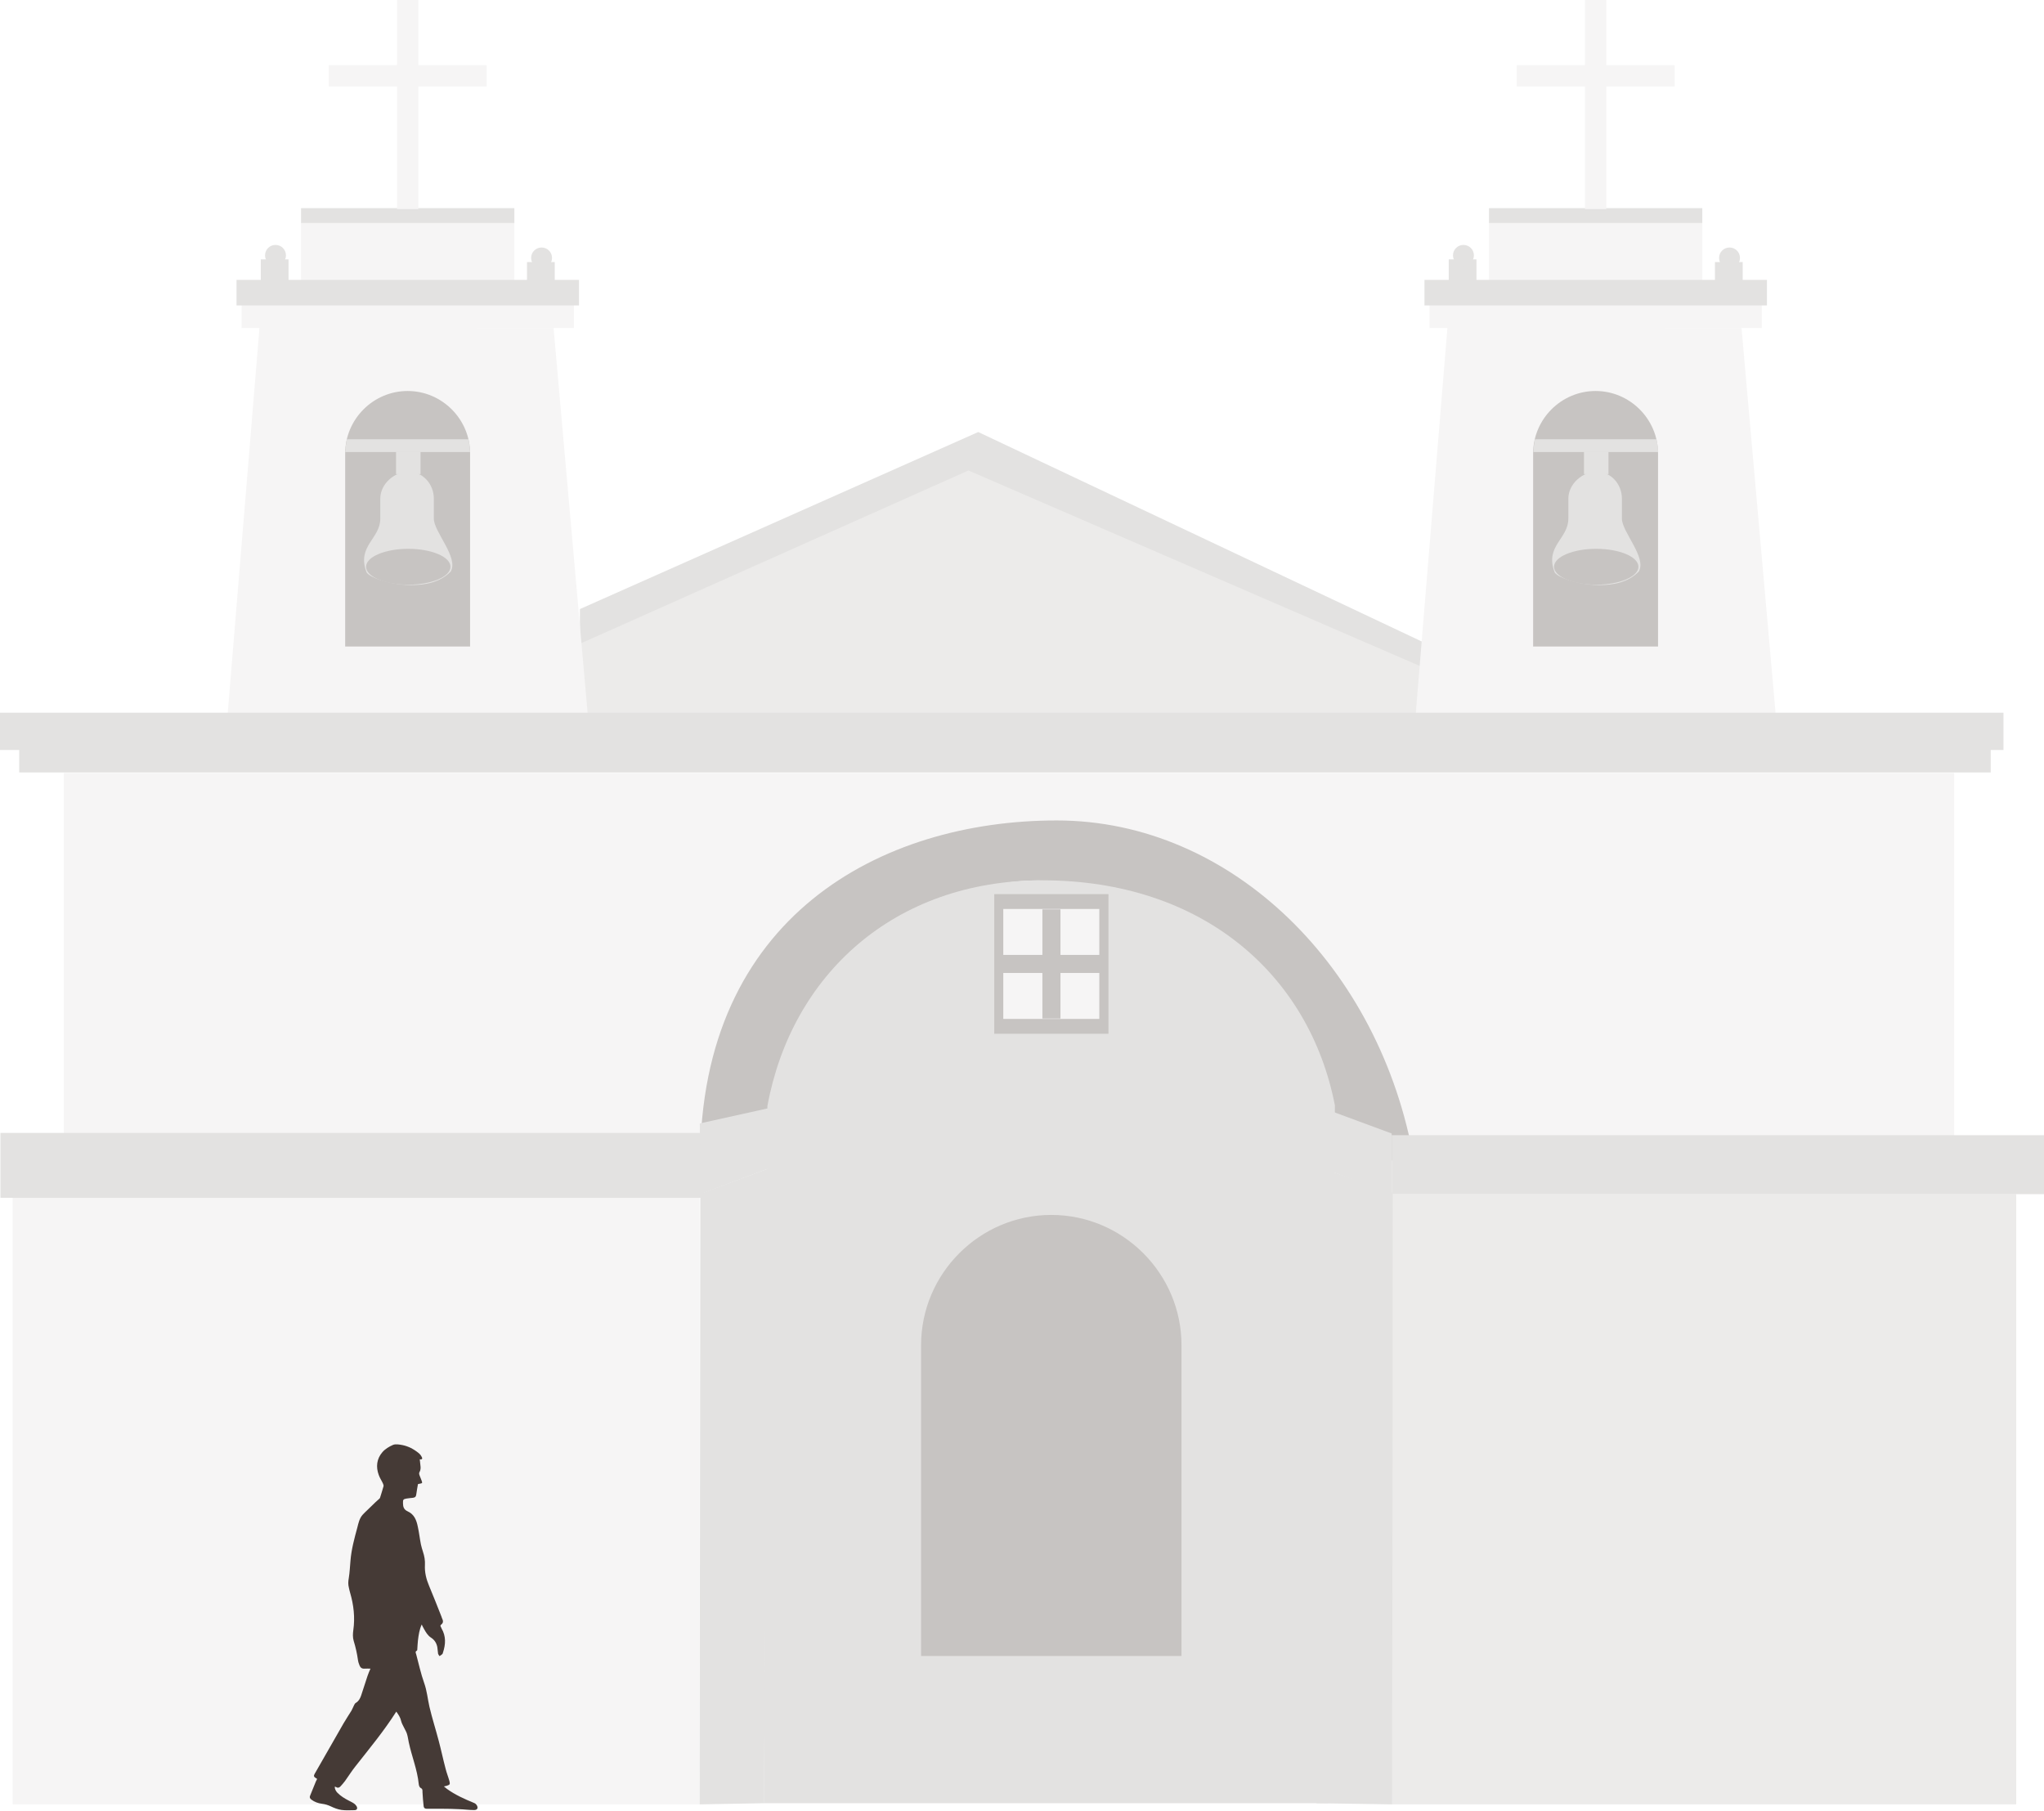
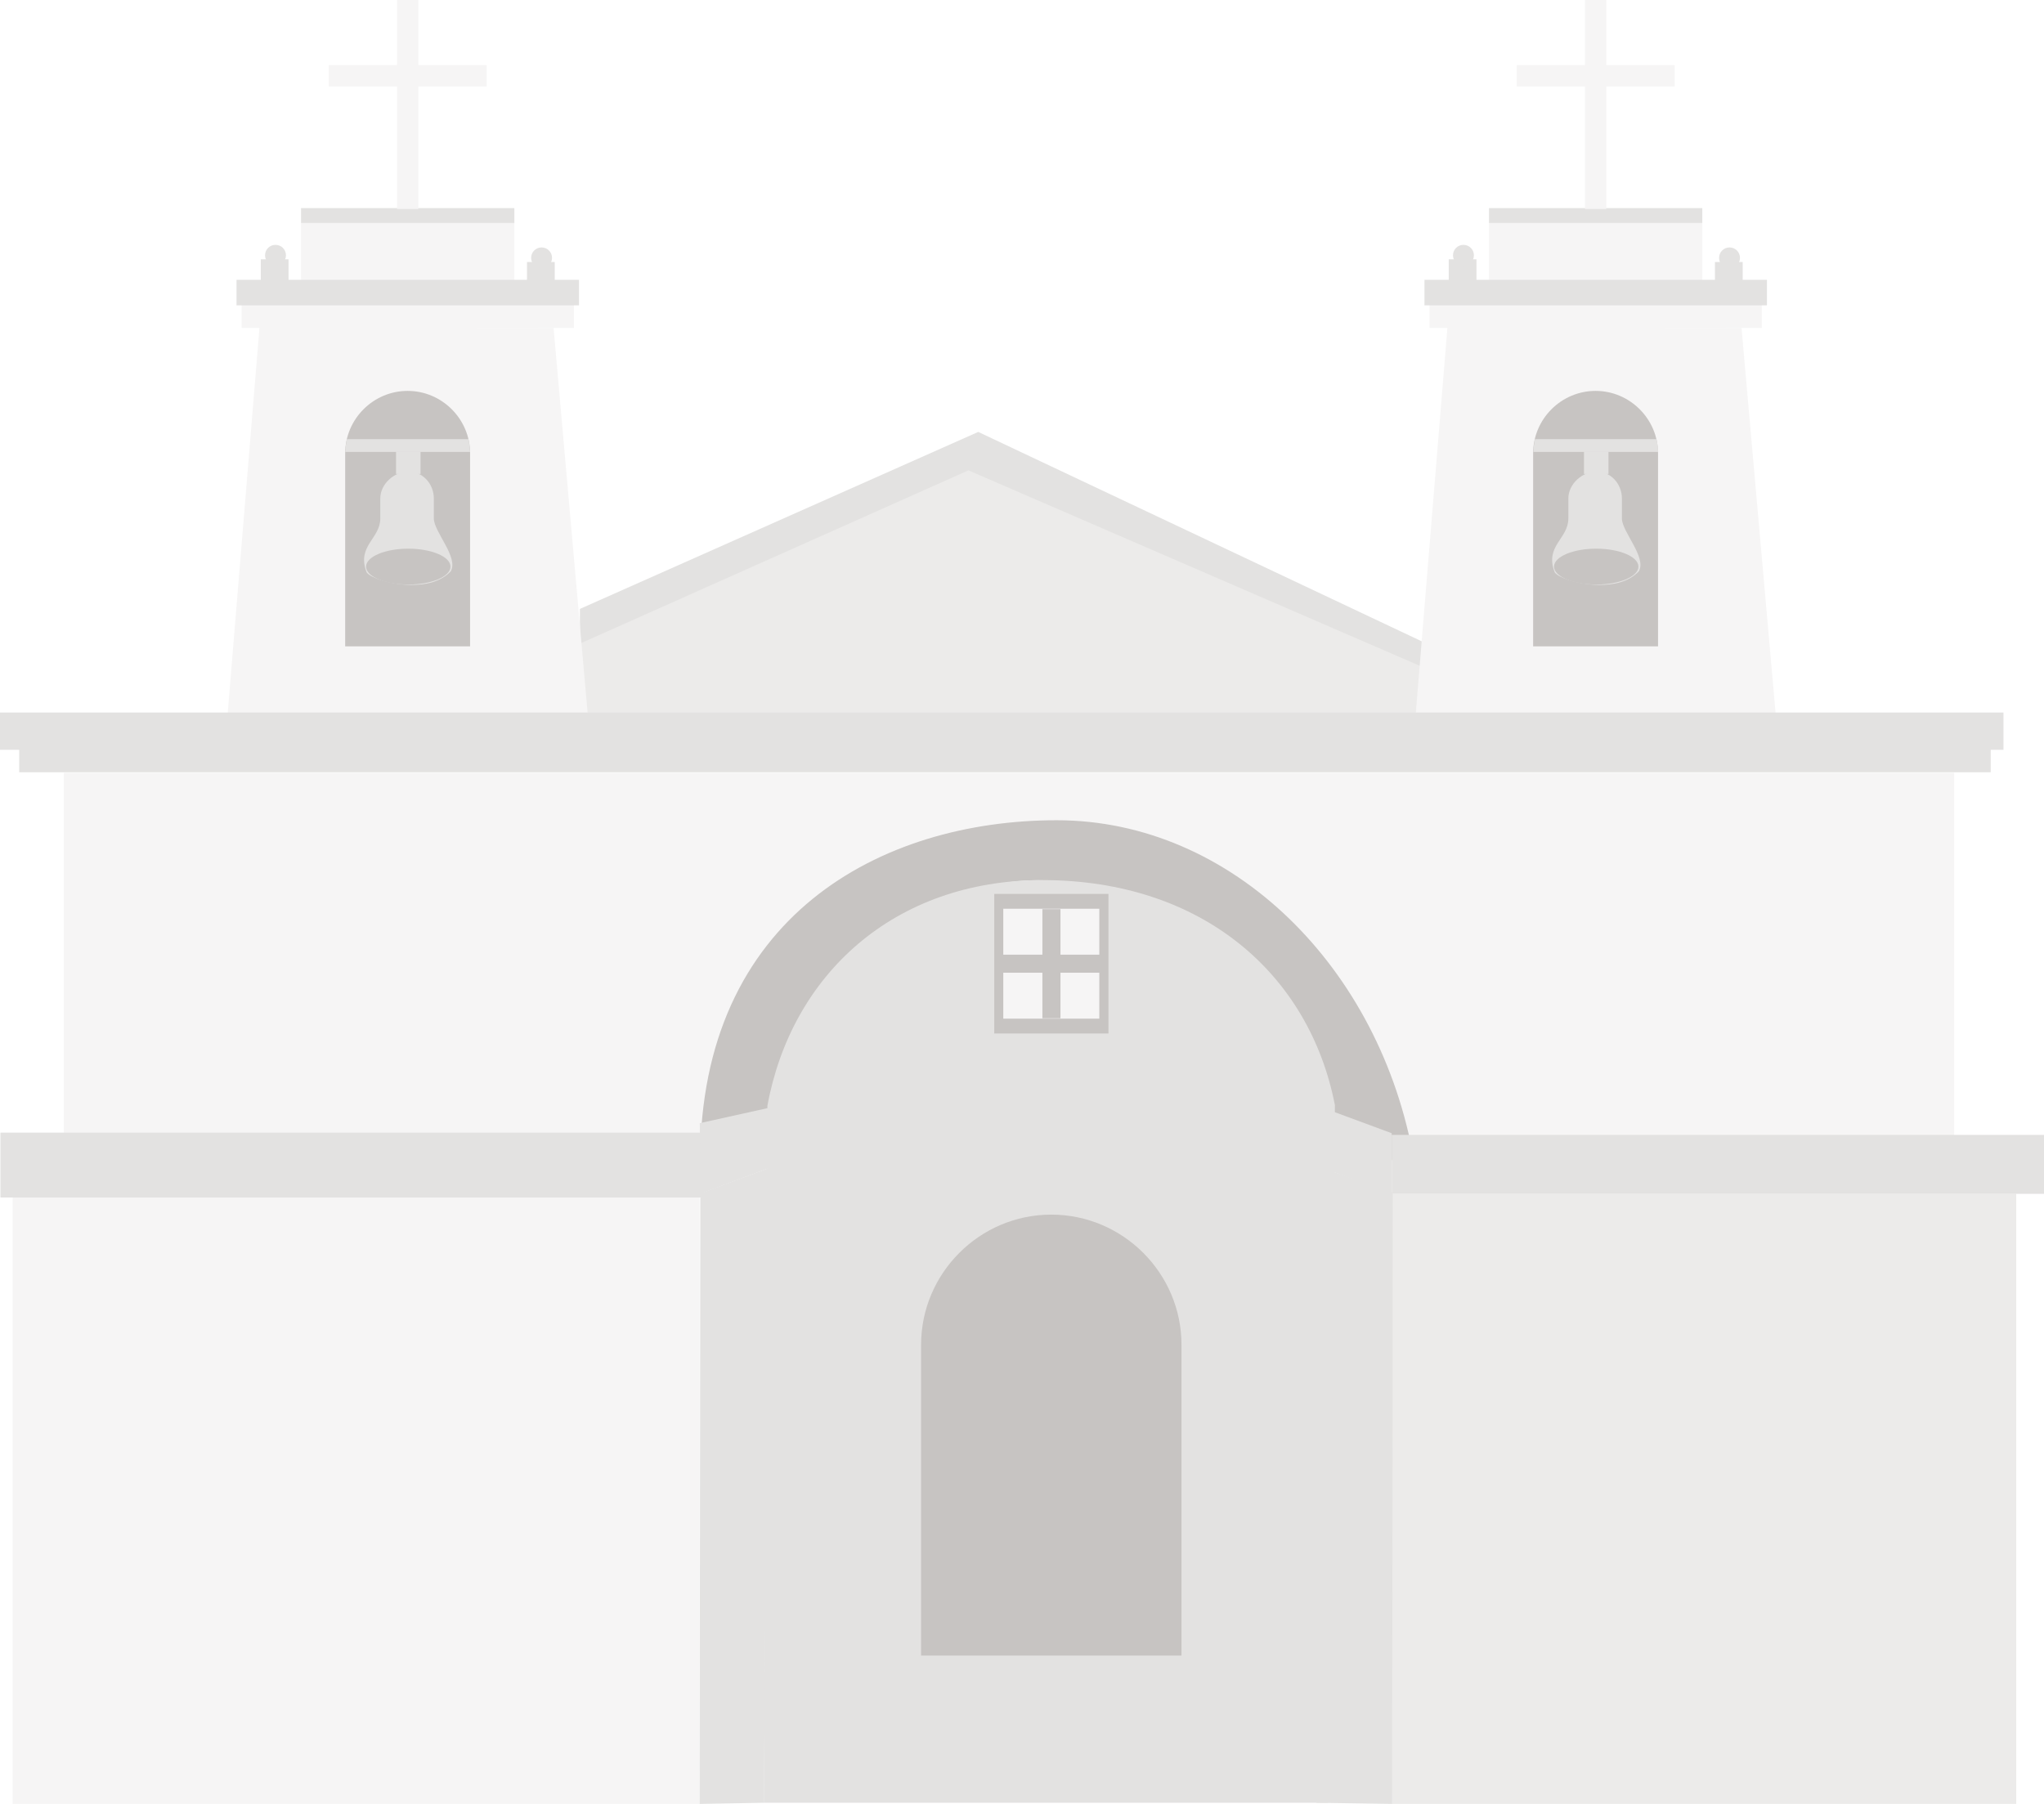
- <svg xmlns="http://www.w3.org/2000/svg" id="Capa_2" viewBox="0 0 158.4 140.29">
+ <svg xmlns="http://www.w3.org/2000/svg" id="Capa_2" viewBox="0 0 158.4 139.83">
  <defs>
    <style>
-       .cls-1, .cls-2, .cls-3, .cls-4, .cls-5 {
+       .cls-1, .cls-2, .cls-3, .cls-4 {
        fill-rule: evenodd;
      }

-       .cls-1, .cls-6 {
+       .cls-1, .cls-5 {
        fill: #c7c4c2;
      }

-       .cls-2, .cls-7 {
+       .cls-2, .cls-6 {
        fill: #f6f5f5;
      }

-       .cls-3, .cls-8 {
+       .cls-3, .cls-7 {
        fill: #ecebea;
      }

-       .cls-9 {
+       .cls-8 {
        stroke: #e3e2e1;
        stroke-miterlimit: 22.93;
        stroke-width: .57px;
      }

-       .cls-9, .cls-4, .cls-10 {
+       .cls-8, .cls-4, .cls-9 {
        fill: #e3e2e1;
-       }
- 
-       .cls-5 {
-         fill: #453a36;
      }
    </style>
  </defs>
  <g id="INFO">
    <g>
-       <g>
-         <rect class="cls-7" x=".98" y="92.54" width="53.24" height="47.29" />
-         <rect class="cls-8" x="107.89" y="92.54" width="48.36" height="47.29" />
-         <polygon class="cls-4" points="59.58 90.54 54.27 92.51 54.22 139.83 59.2 139.74 59.58 90.54" />
-         <polygon class="cls-4" points="102.53 90.55 107.93 92.43 107.89 139.83 102.01 139.74 102.53 90.55" />
-         <rect class="cls-7" x="4.95" y="59.9" width="146.49" height="29.6" />
-         <polygon class="cls-4" points="44.94 55.47 110.63 55.47 110.81 50.01 75.81 33.48 44.94 47.2 44.94 55.47" />
-         <polygon class="cls-3" points="45.03 55.47 110.72 55.47 110.54 51.83 75.05 36.46 45.03 49.85 45.03 55.47" />
-         <path class="cls-1" d="M109.58,89.95c-2.58-14.92-14.09-26.37-27.69-26.37s-27.63,7.44-27.63,26.45l5.33-.19c1.81-10.12,9.54-21.61,20.81-21.61,12.12,0,19.63,11.45,21.55,21.58l7.63.15Z" />
-         <path class="cls-4" d="M102.91,139.74h-43.72l.28-54.03c1.86-10.12,9.77-17.49,21.31-17.49,12.42,0,20.7,7.32,22.67,17.45l-.55,54.06Z" />
-         <rect class="cls-6" x="77.05" y="69.29" width="8.85" height="10.82" />
-         <rect class="cls-7" x="77.75" y="70.44" width="7.44" height="8.52" />
-         <rect class="cls-6" x="80.78" y="70.47" width="1.4" height="8.46" />
-         <rect class="cls-6" x="77.24" y="74" width="8.46" height="1.4" />
-         <path class="cls-1" d="M91.56,128.33v-24.09c0-5.55-4.54-10.09-10.09-10.09h0c-5.55,0-10.09,4.54-10.09,10.09v24.09h20.17Z" />
-         <rect class="cls-10" x="107.85" y="87.97" width="50.55" height="4.57" />
-         <rect class="cls-9" x=".32" y="88.08" width="53.94" height="4.46" />
-         <polygon class="cls-2" points="109.67 55.84 137.65 55.84 134.96 25.42 112.17 25.38 109.67 55.84" />
-         <rect class="cls-7" x="110.78" y="23.44" width="25.75" height="1.98" />
-         <rect class="cls-10" x="115.39" y="16.13" width="16.53" height="1.16" />
-         <rect class="cls-7" x="115.39" y="17.29" width="16.53" height="4.46" />
-         <rect class="cls-7" x="122.83" width="1.65" height="16.2" />
-         <rect class="cls-7" x="117.54" y="5.05" width="12.24" height="1.65" />
-         <path class="cls-1" d="M128.49,50.1v-14.96c0-2.66-2.18-4.84-4.84-4.84h0c-2.66,0-4.84,2.18-4.84,4.84v14.96h9.67Z" />
-         <path class="cls-4" d="M118.95,34.04h9.42c.07.33.11.66.13.99h-9.67c.01-.36.06-.67.12-.99Z" />
-         <path class="cls-4" d="M120.46,44.31c-.74-2.01,1.08-2.55,1.08-4.12v-1.55c0-1.15,1.11-2.09,2.19-2.09h0c1.08,0,1.96.94,1.96,2.09v1.55c0,1.03,1.94,3.01,1.31,4.1-.8.83-1.96,1.06-3.07,1.05-1.74-.01-3.38-.66-3.47-1.03Z" />
-         <path class="cls-1" d="M123.7,45.31c1.8,0,3.27-.62,3.27-1.39s-1.47-1.39-3.27-1.39-3.27.62-3.27,1.39,1.47,1.39,3.27,1.39Z" />
-         <rect class="cls-10" x="122.75" y="35" width="1.9" height="1.74" />
-         <rect class="cls-10" x="110.39" y="21.69" width="26.54" height="1.98" />
-         <rect class="cls-10" x="132.9" y="20.31" width="2.15" height="1.74" />
-         <path class="cls-4" d="M134.03,20.8c.44,0,.81-.36.81-.81s-.36-.81-.81-.81-.81.36-.81.81.36.81.81.81Z" />
-         <rect class="cls-10" x="112.27" y="20.1" width="2.15" height="1.74" />
-         <path class="cls-4" d="M113.41,20.6c.44,0,.81-.36.81-.81s-.36-.81-.81-.81-.81.36-.81.81.36.81.81.81Z" />
-         <polygon class="cls-2" points="17.6 55.84 45.59 55.84 42.9 25.42 20.11 25.38 17.6 55.84" />
-         <rect class="cls-7" x="18.72" y="23.44" width="25.75" height="1.98" />
-         <rect class="cls-10" x="23.33" y="16.13" width="16.53" height="1.16" />
-         <rect class="cls-7" x="23.33" y="17.29" width="16.53" height="4.46" />
-         <rect class="cls-7" x="30.77" width="1.65" height="16.2" />
-         <rect class="cls-7" x="25.48" y="5.05" width="12.24" height="1.65" />
-         <path class="cls-1" d="M36.43,50.1v-14.96c0-2.66-2.18-4.84-4.84-4.84h0c-2.66,0-4.84,2.18-4.84,4.84v14.96h9.67Z" />
-         <path class="cls-4" d="M26.88,34.04h9.42c.07.33.11.66.13.99h-9.67c.01-.36.06-.67.12-.99Z" />
-         <path class="cls-4" d="M28.39,44.31c-.74-2.01,1.08-2.55,1.08-4.12v-1.55c0-1.15,1.11-2.09,2.19-2.09h0c1.08,0,1.96.94,1.96,2.09v1.55c0,1.03,1.94,3.01,1.31,4.1-.8.83-1.96,1.06-3.07,1.05-1.74-.01-3.38-.66-3.47-1.03Z" />
-         <path class="cls-1" d="M31.64,45.31c1.8,0,3.27-.62,3.27-1.39s-1.47-1.39-3.27-1.39-3.27.62-3.27,1.39,1.47,1.39,3.27,1.39Z" />
-         <rect class="cls-10" x="30.69" y="35" width="1.9" height="1.74" />
-         <rect class="cls-10" x="18.33" y="21.69" width="26.54" height="1.98" />
-         <rect class="cls-10" x="40.84" y="20.31" width="2.15" height="1.74" />
-         <path class="cls-4" d="M41.97,20.8c.44,0,.81-.36.81-.81s-.36-.81-.81-.81-.81.36-.81.81.36.81.81.81Z" />
-         <rect class="cls-10" x="20.21" y="20.1" width="2.15" height="1.74" />
-         <path class="cls-4" d="M21.35,20.6c.44,0,.81-.36.81-.81s-.36-.81-.81-.81-.81.36-.81.81.36.81.81.81Z" />
-         <rect class="cls-10" x="1.49" y="57.83" width="152.78" height="2.03" />
-         <rect class="cls-10" y="55.23" width="155.26" height="2.89" />
-         <polygon class="cls-4" points="102.52 90.54 107.85 92.54 107.85 87.84 102.52 85.87 102.52 90.54" />
-         <polygon class="cls-4" points="59.6 90.54 54.27 92.54 54.23 87.06 59.6 85.87 59.6 90.54" />
-       </g>
-       <path class="cls-5" d="M24.57,137.85s-.08-.05-.11-.07c-.14-.08-.16-.17-.08-.31.75-1.31,1.5-2.62,2.25-3.93.19-.33.41-.65.61-.98.08-.14.13-.29.21-.44.03-.06.07-.13.13-.16.22-.13.32-.33.4-.55.17-.51.33-1.02.5-1.53.06-.19.15-.38.23-.57-.15,0-.3-.01-.44,0-.2.02-.33-.06-.4-.23-.06-.14-.11-.29-.13-.44-.07-.5-.18-.99-.33-1.48-.08-.26-.07-.56-.03-.83.14-.99.03-1.95-.25-2.91-.04-.12-.06-.24-.09-.37-.07-.25-.06-.5-.01-.76.07-.44.09-.89.13-1.34.07-.88.3-1.72.53-2.57.09-.35.16-.7.4-.98.11-.13.25-.25.37-.37.21-.21.43-.41.64-.62.1-.09.2-.18.3-.27.02-.02.04-.04.05-.07.09-.3.19-.59.27-.89.02-.07-.02-.16-.05-.23-.1-.22-.24-.42-.32-.65-.23-.63-.16-1.25.28-1.76.21-.25.53-.44.83-.57.2-.08.47-.03.7.01.48.09.91.32,1.29.63.1.08.18.19.24.31.07.14,0,.2-.16.17.02.16.03.31.05.47.03.19.02.37-.08.54-.03.05-.02.14,0,.2.05.15.12.28.17.43.07.2.07.21-.14.25-.04,0-.08.02-.14.03-.04.26-.1.52-.13.79-.02.17-.07.24-.25.27-.17.02-.34.03-.51.06-.24.04-.28.09-.27.33,0,.01,0,.02,0,.03,0,.28.07.5.36.63.52.23.69.7.79,1.2.1.45.15.92.24,1.37.04.19.1.38.16.57.11.33.17.67.15,1.02-.03.56.1,1.09.32,1.61.33.78.64,1.58.95,2.36.03.09.06.18.1.26.06.15.03.28-.1.38-.07.05-.09.1-.04.18.03.04.04.09.06.13.35.6.32,1.22.11,1.86-.02.05-.02.1-.06.13-.06.06-.14.1-.21.15-.04-.06-.09-.12-.11-.18-.03-.17-.03-.35-.06-.52-.06-.3-.21-.55-.47-.72-.27-.17-.42-.43-.57-.7-.06-.1-.11-.21-.17-.33-.18.4-.24.81-.29,1.22-.03.22-.03.45-.05.67,0,.05,0,.12-.04.14-.14.07-.08.17-.05.27.2.74.36,1.5.62,2.23.22.61.27,1.24.41,1.85.21.89.49,1.76.72,2.64.19.71.34,1.44.53,2.15.08.33.21.64.3.97.06.25.03.28-.22.36-.06.02-.12.03-.21.05.09.08.17.14.25.2.64.46,1.36.78,2.09,1.08.08.03.15.09.2.16.14.22.06.39-.2.39-.4,0-.8-.06-1.2-.07-.42-.02-.84-.03-1.26-.03-.41,0-.81,0-1.22,0-.15,0-.22-.08-.23-.2-.04-.36-.07-.73-.09-1.1,0-.13.02-.24-.15-.32-.08-.04-.13-.19-.14-.3-.11-1.11-.54-2.14-.77-3.22-.05-.22-.07-.44-.14-.66-.05-.17-.15-.32-.23-.49-.08-.17-.18-.33-.22-.5-.06-.28-.21-.51-.38-.74-.95,1.5-2.08,2.86-3.18,4.26-.28.35-.52.74-.78,1.1-.11.15-.23.29-.36.43-.09.1-.2.15-.34.06-.02-.02-.06-.02-.11-.03,0,.18.08.32.19.45.27.28.59.47.94.65.13.07.27.13.39.22.08.06.15.14.19.22.07.17,0,.28-.19.28-.33,0-.67.03-1-.02-.28-.04-.56-.15-.81-.27-.23-.11-.46-.18-.71-.21-.3-.04-.57-.14-.81-.32-.1-.08-.16-.17-.1-.3.15-.37.3-.74.45-1.11.03-.07.06-.13.1-.2Z" />
+       <rect class="cls-6" x=".98" y="92.54" width="53.24" height="47.29" />
+       <rect class="cls-7" x="107.89" y="92.54" width="48.36" height="47.29" />
+       <polygon class="cls-4" points="59.58 90.54 54.27 92.51 54.22 139.83 59.2 139.74 59.58 90.54" />
+       <polygon class="cls-4" points="102.53 90.55 107.93 92.43 107.89 139.83 102.01 139.74 102.53 90.55" />
+       <rect class="cls-6" x="4.95" y="59.9" width="146.49" height="29.6" />
+       <polygon class="cls-4" points="44.94 55.47 110.63 55.47 110.81 50.01 75.81 33.48 44.94 47.2 44.94 55.47" />
+       <polygon class="cls-3" points="45.03 55.47 110.72 55.47 110.54 51.83 75.05 36.46 45.03 49.85 45.03 55.47" />
+       <path class="cls-1" d="M109.58,89.95c-2.58-14.92-14.09-26.37-27.69-26.37s-27.63,7.44-27.63,26.45l5.33-.19c1.81-10.12,9.54-21.61,20.81-21.61,12.12,0,19.63,11.45,21.55,21.58l7.63.15Z" />
+       <path class="cls-4" d="M102.91,139.74h-43.72l.28-54.03c1.86-10.12,9.77-17.49,21.31-17.49,12.42,0,20.7,7.32,22.67,17.45l-.55,54.06Z" />
+       <rect class="cls-5" x="77.05" y="69.29" width="8.85" height="10.82" />
+       <rect class="cls-6" x="77.75" y="70.44" width="7.44" height="8.52" />
+       <rect class="cls-5" x="80.78" y="70.47" width="1.4" height="8.46" />
+       <rect class="cls-5" x="77.24" y="74" width="8.46" height="1.4" />
+       <path class="cls-1" d="M91.56,128.33v-24.09c0-5.55-4.54-10.09-10.09-10.09h0c-5.55,0-10.09,4.54-10.09,10.09v24.09h20.17Z" />
+       <rect class="cls-9" x="107.85" y="87.97" width="50.55" height="4.57" />
+       <rect class="cls-8" x=".32" y="88.08" width="53.94" height="4.46" />
+       <polygon class="cls-2" points="109.67 55.84 137.65 55.84 134.96 25.42 112.17 25.38 109.67 55.84" />
+       <rect class="cls-6" x="110.78" y="23.44" width="25.75" height="1.98" />
+       <rect class="cls-9" x="115.39" y="16.13" width="16.53" height="1.16" />
+       <rect class="cls-6" x="115.39" y="17.29" width="16.53" height="4.46" />
+       <rect class="cls-6" x="122.83" width="1.65" height="16.2" />
+       <rect class="cls-6" x="117.54" y="5.05" width="12.24" height="1.65" />
+       <path class="cls-1" d="M128.49,50.1v-14.96c0-2.66-2.18-4.84-4.84-4.84h0c-2.66,0-4.84,2.18-4.84,4.84v14.96h9.67Z" />
+       <path class="cls-4" d="M118.95,34.04h9.42c.07.33.11.66.13.99h-9.67c.01-.36.06-.67.12-.99Z" />
+       <path class="cls-4" d="M120.46,44.31c-.74-2.01,1.08-2.55,1.08-4.12v-1.55c0-1.15,1.11-2.09,2.19-2.09h0c1.08,0,1.96.94,1.96,2.09v1.55c0,1.03,1.94,3.01,1.31,4.1-.8.83-1.96,1.06-3.07,1.05-1.74-.01-3.38-.66-3.47-1.03Z" />
+       <path class="cls-1" d="M123.7,45.31c1.8,0,3.27-.62,3.27-1.39s-1.47-1.39-3.27-1.39-3.27.62-3.27,1.39,1.47,1.39,3.27,1.39Z" />
+       <rect class="cls-9" x="122.75" y="35" width="1.9" height="1.74" />
+       <rect class="cls-9" x="110.39" y="21.69" width="26.54" height="1.98" />
+       <rect class="cls-9" x="132.9" y="20.31" width="2.15" height="1.74" />
+       <path class="cls-4" d="M134.03,20.8c.44,0,.81-.36.81-.81s-.36-.81-.81-.81-.81.36-.81.81.36.81.81.81Z" />
+       <rect class="cls-9" x="112.27" y="20.1" width="2.15" height="1.74" />
+       <path class="cls-4" d="M113.41,20.6c.44,0,.81-.36.81-.81s-.36-.81-.81-.81-.81.36-.81.81.36.81.81.81Z" />
+       <polygon class="cls-2" points="17.6 55.84 45.59 55.84 42.9 25.42 20.11 25.38 17.6 55.84" />
+       <rect class="cls-6" x="18.72" y="23.44" width="25.75" height="1.98" />
+       <rect class="cls-9" x="23.33" y="16.13" width="16.53" height="1.16" />
+       <rect class="cls-6" x="23.33" y="17.29" width="16.53" height="4.46" />
+       <rect class="cls-6" x="30.77" width="1.65" height="16.2" />
+       <rect class="cls-6" x="25.48" y="5.05" width="12.24" height="1.65" />
+       <path class="cls-1" d="M36.43,50.1v-14.96c0-2.66-2.18-4.84-4.84-4.84h0c-2.66,0-4.84,2.18-4.84,4.84v14.96h9.67Z" />
+       <path class="cls-4" d="M26.88,34.04h9.42c.07.33.11.66.13.99h-9.67c.01-.36.06-.67.12-.99Z" />
+       <path class="cls-4" d="M28.39,44.31c-.74-2.01,1.08-2.55,1.08-4.12v-1.55c0-1.15,1.11-2.09,2.19-2.09h0c1.08,0,1.96.94,1.96,2.09v1.55c0,1.03,1.94,3.01,1.31,4.1-.8.83-1.96,1.06-3.07,1.05-1.74-.01-3.38-.66-3.47-1.03Z" />
+       <path class="cls-1" d="M31.64,45.31c1.8,0,3.27-.62,3.27-1.39s-1.47-1.39-3.27-1.39-3.27.62-3.27,1.39,1.47,1.39,3.27,1.39Z" />
+       <rect class="cls-9" x="30.69" y="35" width="1.9" height="1.74" />
+       <rect class="cls-9" x="18.33" y="21.69" width="26.54" height="1.98" />
+       <rect class="cls-9" x="40.84" y="20.31" width="2.15" height="1.74" />
+       <path class="cls-4" d="M41.97,20.8c.44,0,.81-.36.81-.81s-.36-.81-.81-.81-.81.36-.81.81.36.81.81.81Z" />
+       <rect class="cls-9" x="20.21" y="20.1" width="2.15" height="1.74" />
+       <path class="cls-4" d="M21.35,20.6c.44,0,.81-.36.81-.81s-.36-.81-.81-.81-.81.36-.81.81.36.81.81.81Z" />
+       <rect class="cls-9" x="1.49" y="57.83" width="152.78" height="2.03" />
+       <rect class="cls-9" y="55.23" width="155.26" height="2.89" />
+       <polygon class="cls-4" points="102.52 90.54 107.85 92.54 107.85 87.84 102.52 85.87 102.52 90.54" />
+       <polygon class="cls-4" points="59.6 90.54 54.27 92.54 54.23 87.06 59.6 85.87 59.6 90.54" />
    </g>
  </g>
</svg>
